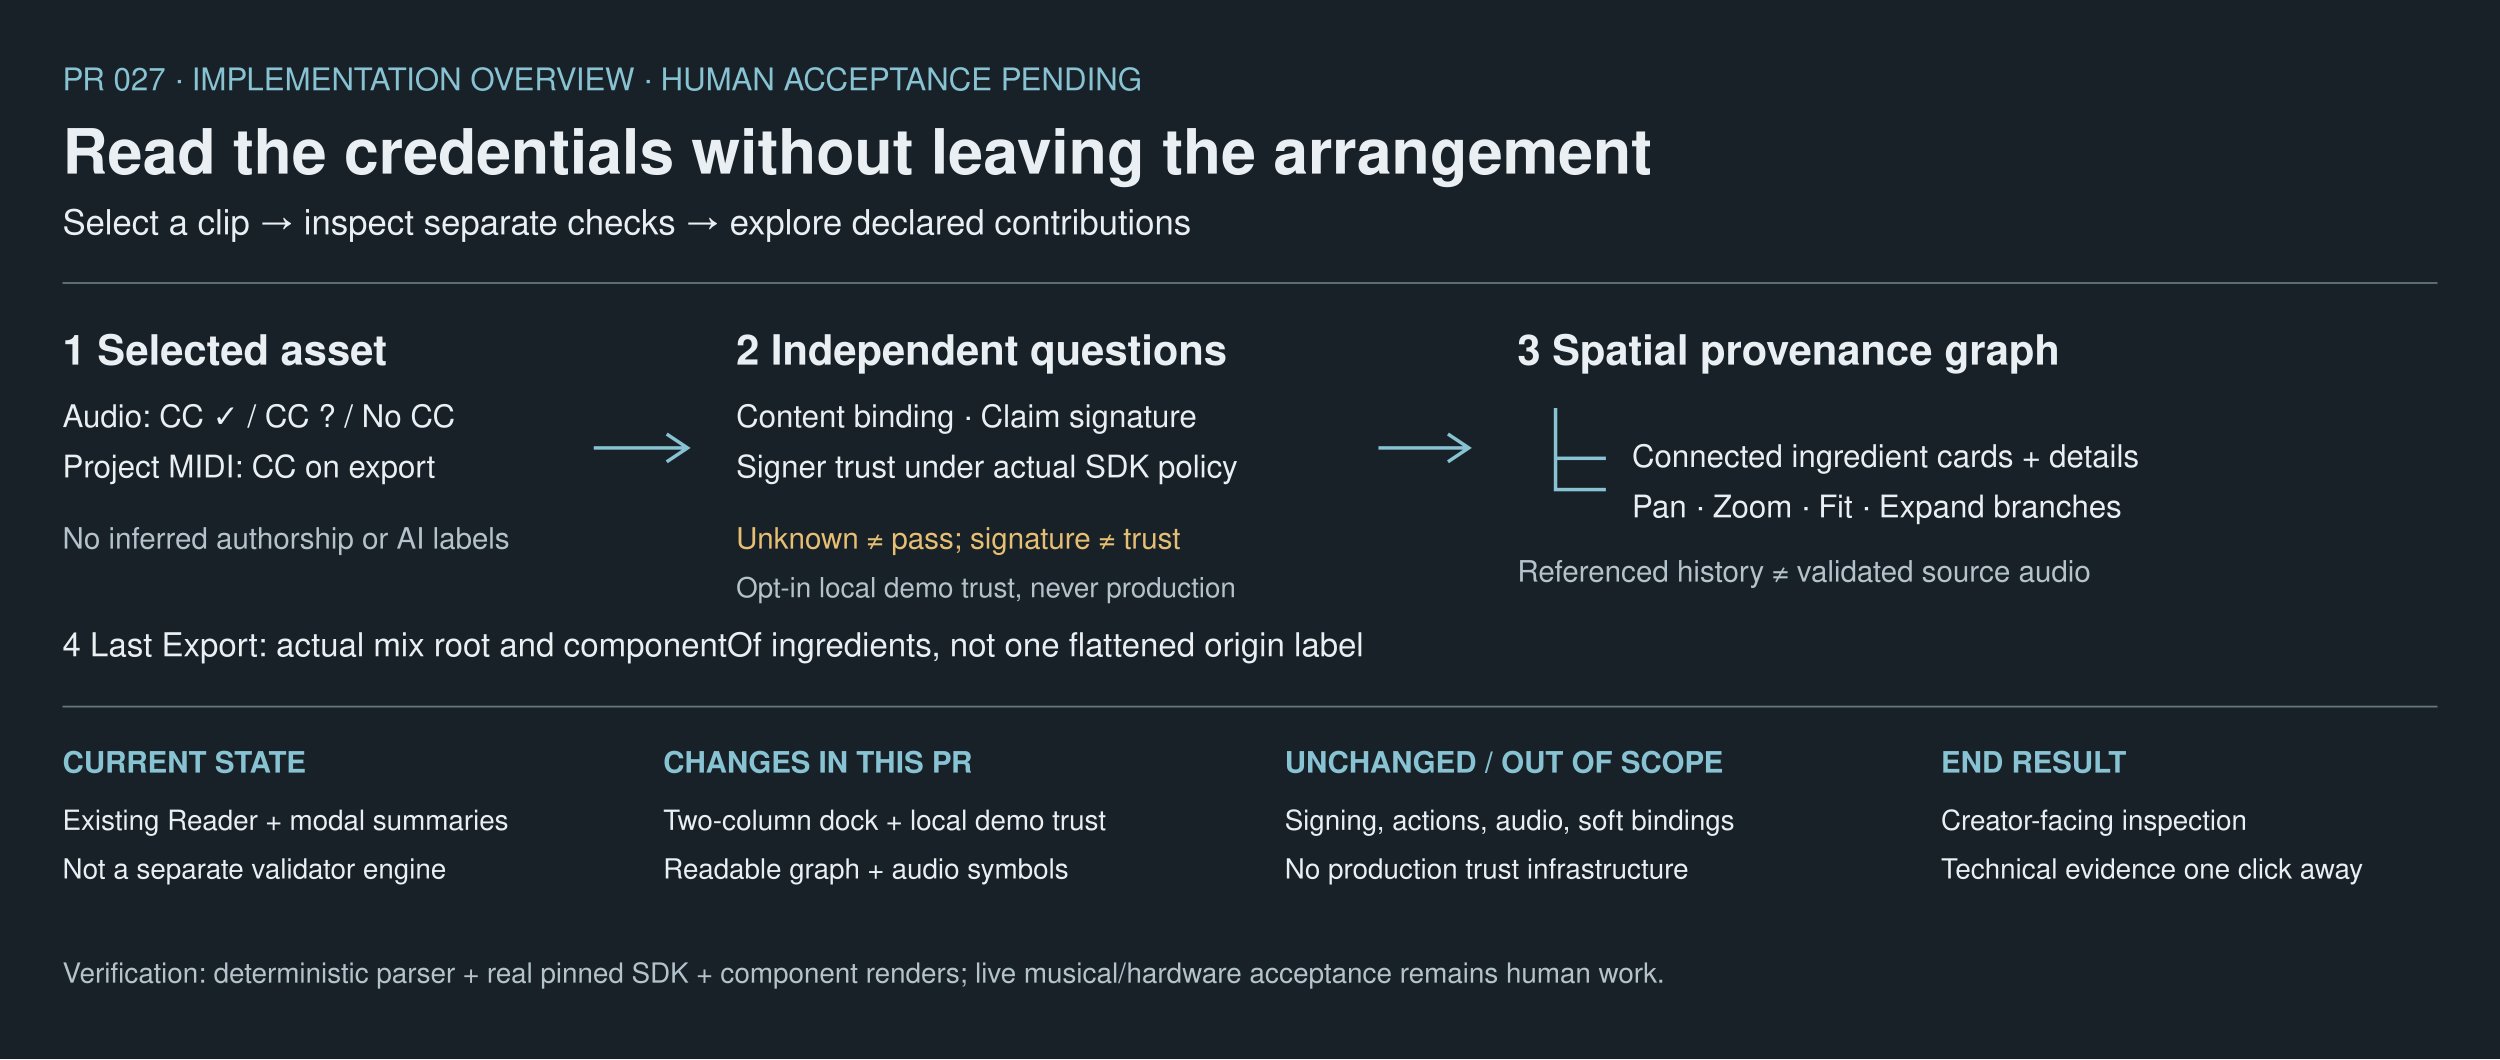
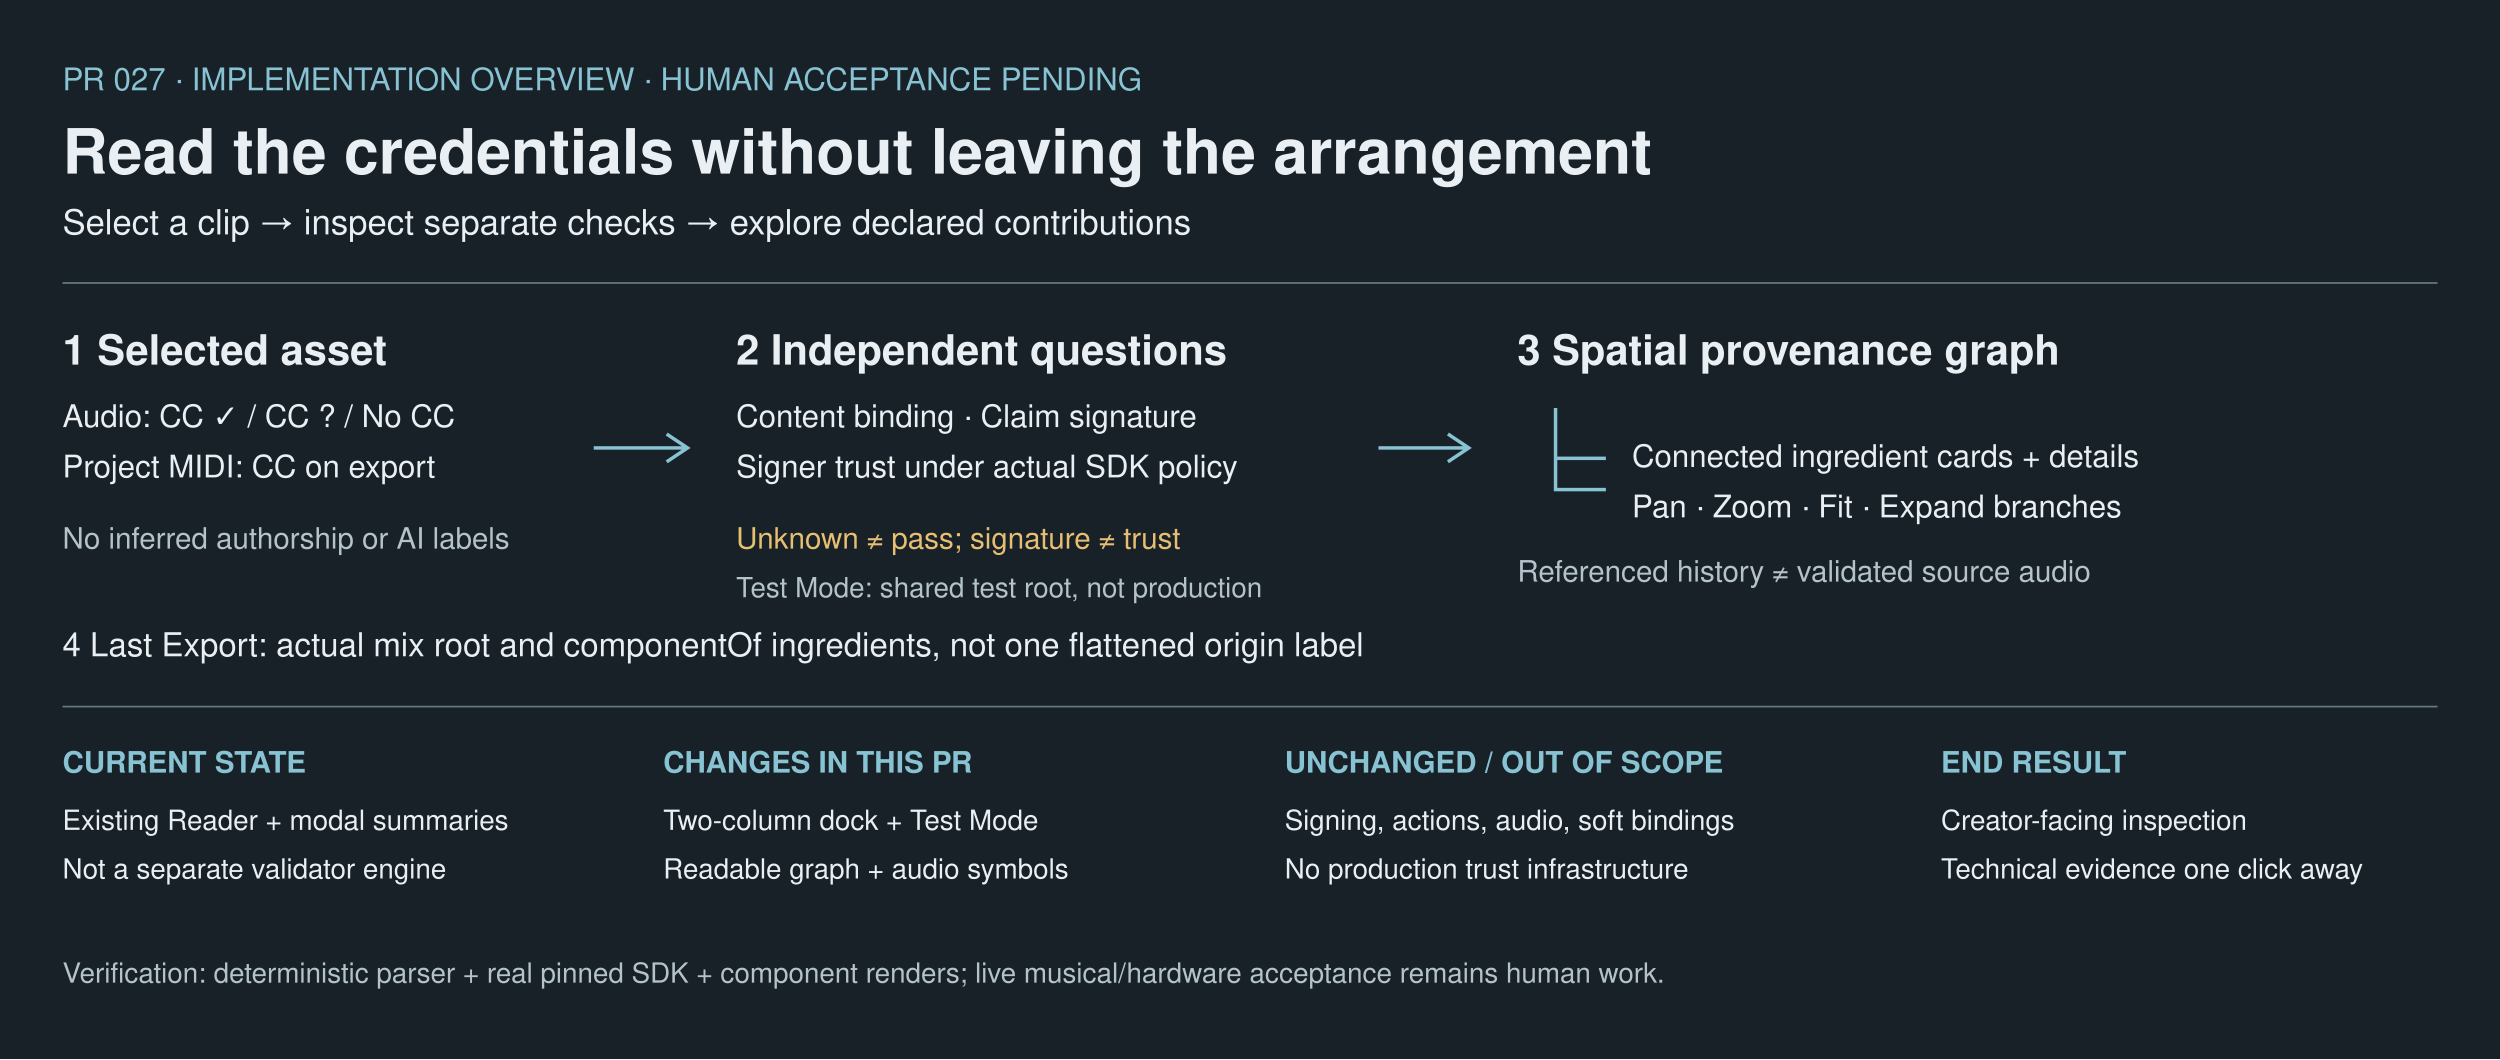
<svg xmlns="http://www.w3.org/2000/svg" width="1440" height="610" viewBox="0 0 1440 610">
  <rect width="1440" height="610" fill="#182127" />
  <g font-family="Helvetica,Arial,sans-serif" fill="#e9eff2">
    <text x="36" y="52" font-size="18" fill="#88c3d3">PR 027 · IMPLEMENTATION OVERVIEW · HUMAN ACCEPTANCE PENDING</text>
    <text x="36" y="100" font-size="36" font-weight="bold">Read the credentials without leaving the arrangement</text>
    <text x="36" y="135" font-size="20">Select a clip → inspect separate checks → explore declared contributions</text>
    <path d="M36 163H1404" stroke="#657780" />
    <text x="36" y="210" font-size="24" font-weight="bold">1  Selected asset</text>
    <text x="36" y="246" font-size="18">Audio: CC ✓ / CC ? / No CC</text>
    <text x="36" y="275" font-size="18">Project MIDI: CC on export</text>
    <text x="36" y="316" font-size="17" fill="#b4c2ca">No inferred authorship or AI labels</text>
    <path d="M342 258H396m-12-8 12 8-12 8" fill="none" stroke="#88c3d3" stroke-width="2" />
    <text x="424" y="210" font-size="24" font-weight="bold">2  Independent questions</text>
    <text x="424" y="246" font-size="18">Content binding · Claim signature</text>
    <text x="424" y="275" font-size="18">Signer trust under actual SDK policy</text>
    <text x="424" y="316" font-size="17" fill="#e7bf73">Unknown ≠ pass; signature ≠ trust</text>
-     <text x="424" y="344" font-size="16" fill="#b4c2ca">Opt-in local demo trust, never production</text>
+     <text x="424" y="344" font-size="16" fill="#b4c2ca">Test Mode: shared test root, not production</text>
    <path d="M794 258H846m-12-8 12 8-12 8" fill="none" stroke="#88c3d3" stroke-width="2" />
    <text x="874" y="210" font-size="24" font-weight="bold">3  Spatial provenance graph</text>
    <path d="M896 235V282H925M896 264H925" fill="none" stroke="#88c3d3" stroke-width="2" />
    <text x="940" y="269" font-size="18">Connected ingredient cards + details</text>
    <text x="940" y="298" font-size="18">Pan · Zoom · Fit · Expand branches</text>
    <text x="874" y="335" font-size="17" fill="#b4c2ca">Referenced history ≠ validated source audio</text>
    <text x="36" y="378" font-size="19">4  Last Export: actual mix root and componentOf ingredients, not one flattened origin label</text>
    <path d="M36 407H1404" stroke="#657780" />
    <g font-size="17" font-weight="bold" fill="#88c3d3">
      <text x="36" y="445">CURRENT STATE</text>
      <text x="382" y="445">CHANGES IN THIS PR</text>
      <text x="740" y="445">UNCHANGED / OUT OF SCOPE</text>
      <text x="1118" y="445">END RESULT</text>
    </g>
    <g font-size="16">
      <text x="36" y="478">Existing Reader + modal summaries</text>
-       <text x="382" y="478">Two-column dock + local demo trust</text>
+       <text x="382" y="478">Two-column dock + Test Mode</text>
      <text x="740" y="478">Signing, actions, audio, soft bindings</text>
      <text x="1118" y="478">Creator-facing inspection</text>
      <text x="36" y="506">Not a separate validator engine</text>
      <text x="382" y="506">Readable graph + audio symbols</text>
      <text x="740" y="506">No production trust infrastructure</text>
      <text x="1118" y="506">Technical evidence one click away</text>
    </g>
    <text x="36" y="566" font-size="16" fill="#b4c2ca">Verification: deterministic parser + real pinned SDK + component renders; live musical/hardware acceptance remains human work.</text>
  </g>
</svg>
